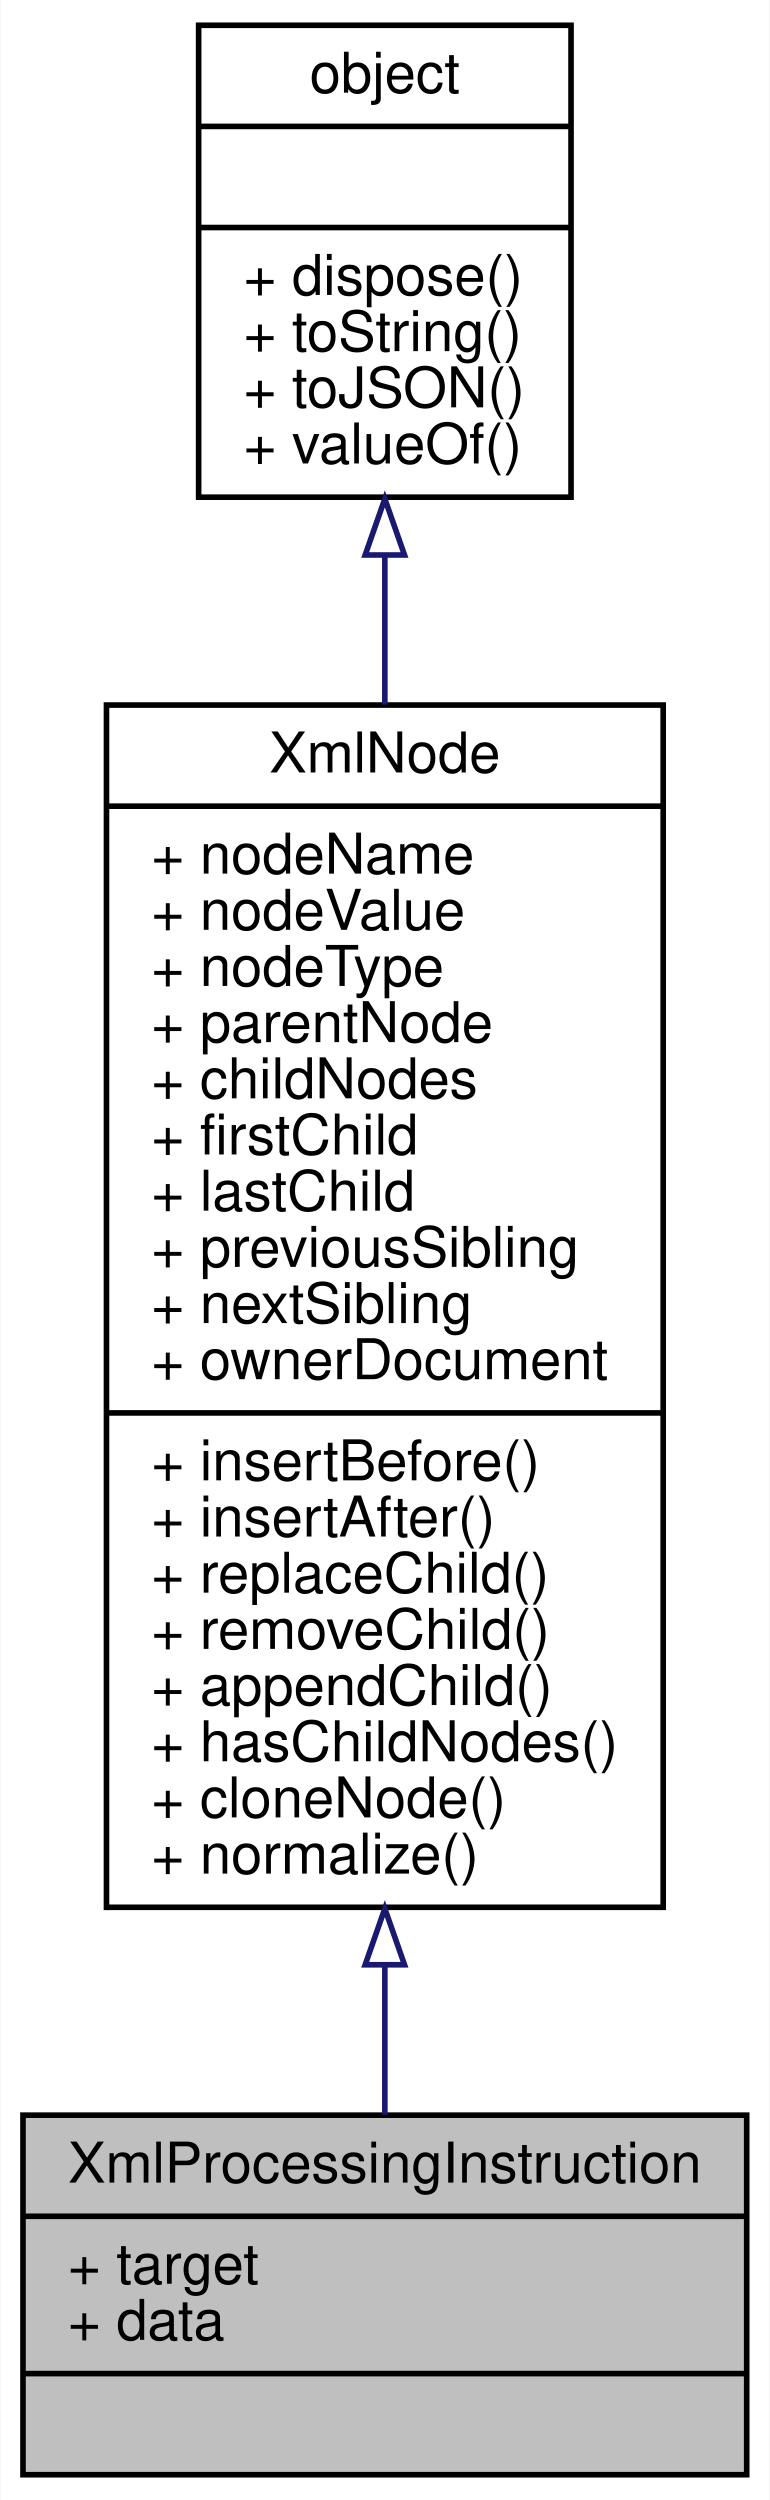
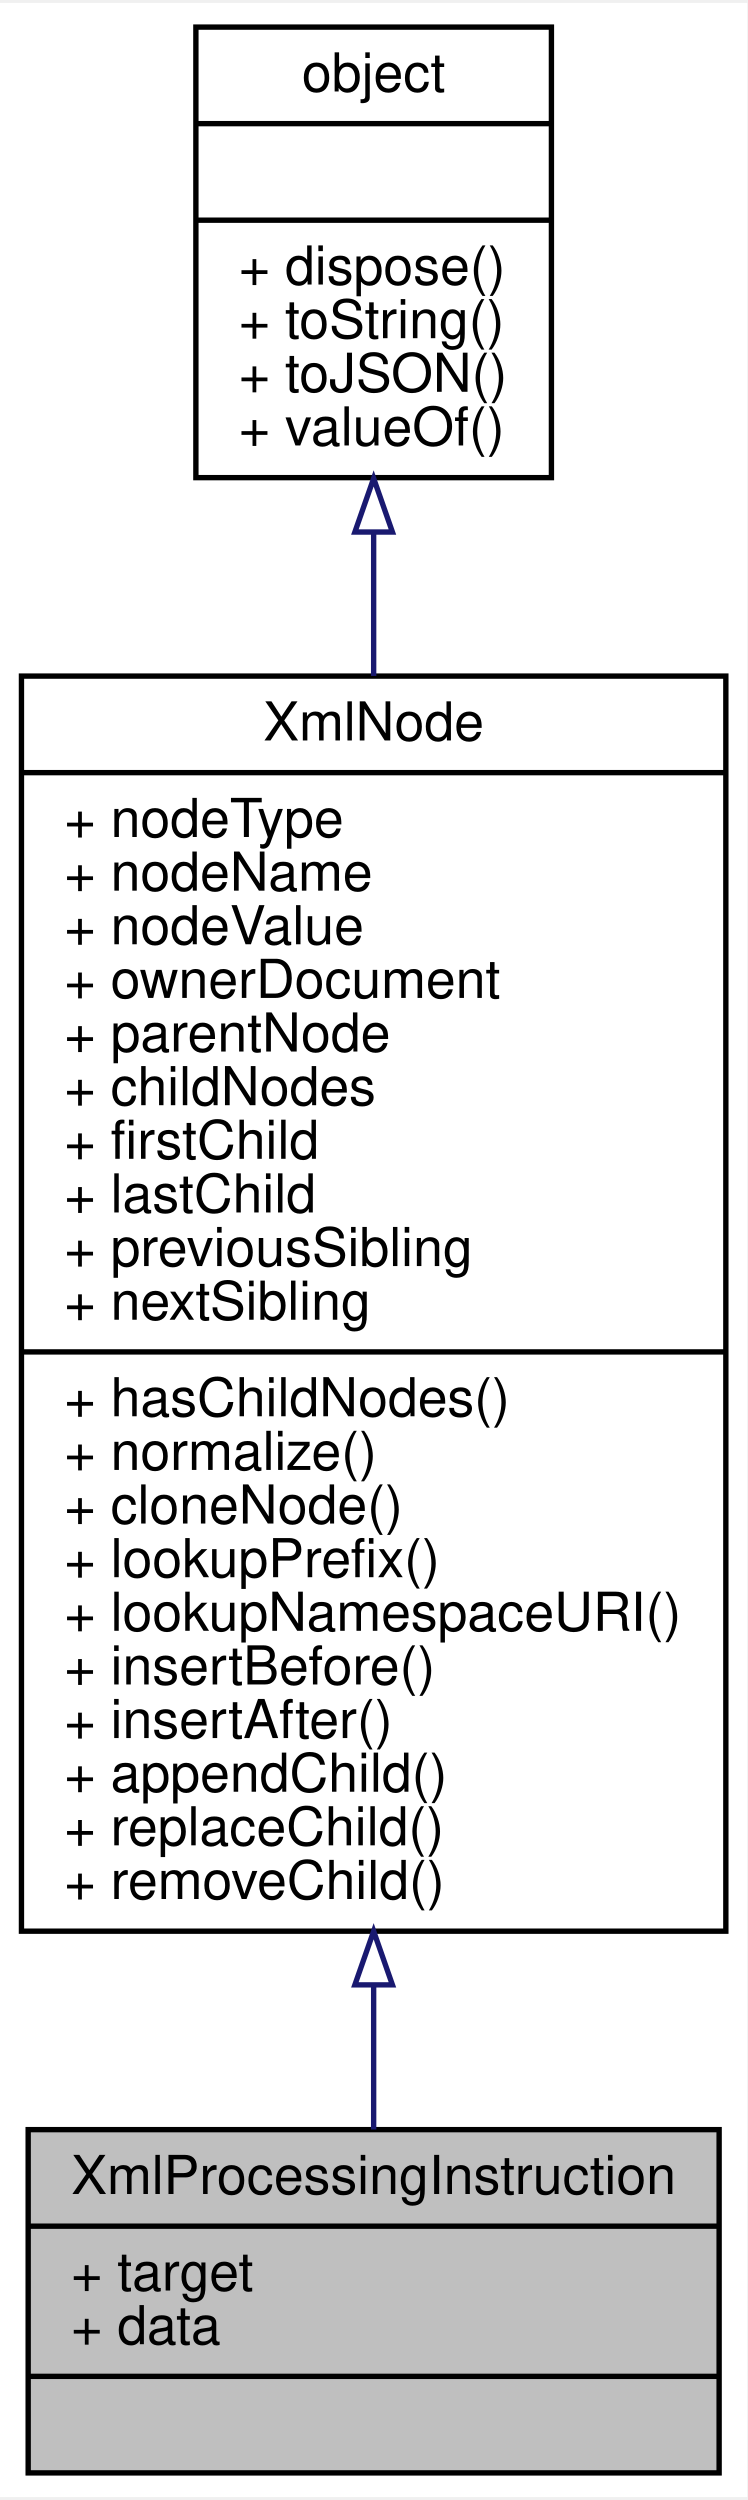
- <svg xmlns="http://www.w3.org/2000/svg" xmlns:xlink="http://www.w3.org/1999/xlink" width="137pt" height="445pt" viewBox="0.00 0.00 136.82 445.00">
-   <g id="graph0" class="graph" transform="scale(1 1) rotate(0) translate(4 441)">
-     <polygon fill="white" stroke="none" points="-4,4 -4,-441 132.822,-441 132.822,4 -4,4" />
+ <svg xmlns="http://www.w3.org/2000/svg" xmlns:xlink="http://www.w3.org/1999/xlink" width="139pt" height="465pt" viewBox="0.00 0.00 139.33 465.00">
+   <g id="graph0" class="graph" transform="scale(1 1) rotate(0) translate(4 461)">
+     <polygon fill="white" stroke="none" points="-4,4 -4,-461 135.327,-461 135.327,4 -4,4" />
    <g id="node1" class="node">
-       <polygon fill="#bfbfbf" stroke="black" points="0,-0.5 0,-64.5 128.822,-64.5 128.822,-0.5 0,-0.5" />
-       <text text-anchor="middle" x="64.411" y="-52.5" font-family="Helvetica,sans-Serif" font-size="10.00">XmlProcessingInstruction</text>
-       <polyline fill="none" stroke="black" points="0,-46.5 128.822,-46.5 " />
-       <text text-anchor="start" x="8" y="-34.5" font-family="Helvetica,sans-Serif" font-size="10.00">+ target</text>
-       <text text-anchor="start" x="8" y="-24.5" font-family="Helvetica,sans-Serif" font-size="10.00">+ data</text>
-       <polyline fill="none" stroke="black" points="0,-18.5 128.822,-18.5 " />
-       <text text-anchor="middle" x="64.411" y="-6.5" font-family="Helvetica,sans-Serif" font-size="10.00"> </text>
+       <polygon fill="#bfbfbf" stroke="black" points="1.252,-0.5 1.252,-64.5 130.075,-64.5 130.075,-0.5 1.252,-0.5" />
+       <text text-anchor="middle" x="65.664" y="-52.5" font-family="Helvetica,sans-Serif" font-size="10.00">XmlProcessingInstruction</text>
+       <polyline fill="none" stroke="black" points="1.252,-46.5 130.075,-46.5 " />
+       <text text-anchor="start" x="9.252" y="-34.5" font-family="Helvetica,sans-Serif" font-size="10.00">+ target</text>
+       <text text-anchor="start" x="9.252" y="-24.5" font-family="Helvetica,sans-Serif" font-size="10.00">+ data</text>
+       <polyline fill="none" stroke="black" points="1.252,-18.5 130.075,-18.5 " />
+       <text text-anchor="middle" x="65.664" y="-6.5" font-family="Helvetica,sans-Serif" font-size="10.00"> </text>
    </g>
    <g id="node2" class="node">
      <g id="a_node2">
        <a xlink:href="../../dc/d8f/interfaceXmlNode.html" target="_top" xlink:title="XmlNode 对象是整个 DOM 的基础数据类型 ">
-           <polygon fill="white" stroke="black" points="14.863,-101.5 14.863,-315.5 113.959,-315.5 113.959,-101.5 14.863,-101.5" />
-           <text text-anchor="middle" x="64.411" y="-303.5" font-family="Helvetica,sans-Serif" font-size="10.00">XmlNode</text>
-           <polyline fill="none" stroke="black" points="14.863,-297.5 113.959,-297.5 " />
-           <text text-anchor="start" x="22.863" y="-285.5" font-family="Helvetica,sans-Serif" font-size="10.00">+ nodeName</text>
-           <text text-anchor="start" x="22.863" y="-275.5" font-family="Helvetica,sans-Serif" font-size="10.00">+ nodeValue</text>
-           <text text-anchor="start" x="22.863" y="-265.5" font-family="Helvetica,sans-Serif" font-size="10.00">+ nodeType</text>
-           <text text-anchor="start" x="22.863" y="-255.5" font-family="Helvetica,sans-Serif" font-size="10.00">+ parentNode</text>
-           <text text-anchor="start" x="22.863" y="-245.5" font-family="Helvetica,sans-Serif" font-size="10.00">+ childNodes</text>
-           <text text-anchor="start" x="22.863" y="-235.5" font-family="Helvetica,sans-Serif" font-size="10.00">+ firstChild</text>
-           <text text-anchor="start" x="22.863" y="-225.5" font-family="Helvetica,sans-Serif" font-size="10.00">+ lastChild</text>
-           <text text-anchor="start" x="22.863" y="-215.5" font-family="Helvetica,sans-Serif" font-size="10.00">+ previousSibling</text>
-           <text text-anchor="start" x="22.863" y="-205.5" font-family="Helvetica,sans-Serif" font-size="10.00">+ nextSibling</text>
-           <text text-anchor="start" x="22.863" y="-195.5" font-family="Helvetica,sans-Serif" font-size="10.00">+ ownerDocument</text>
-           <polyline fill="none" stroke="black" points="14.863,-189.5 113.959,-189.5 " />
-           <text text-anchor="start" x="22.863" y="-177.5" font-family="Helvetica,sans-Serif" font-size="10.00">+ insertBefore()</text>
-           <text text-anchor="start" x="22.863" y="-167.5" font-family="Helvetica,sans-Serif" font-size="10.00">+ insertAfter()</text>
-           <text text-anchor="start" x="22.863" y="-157.5" font-family="Helvetica,sans-Serif" font-size="10.00">+ replaceChild()</text>
-           <text text-anchor="start" x="22.863" y="-147.5" font-family="Helvetica,sans-Serif" font-size="10.00">+ removeChild()</text>
-           <text text-anchor="start" x="22.863" y="-137.5" font-family="Helvetica,sans-Serif" font-size="10.00">+ appendChild()</text>
-           <text text-anchor="start" x="22.863" y="-127.5" font-family="Helvetica,sans-Serif" font-size="10.00">+ hasChildNodes()</text>
-           <text text-anchor="start" x="22.863" y="-117.5" font-family="Helvetica,sans-Serif" font-size="10.00">+ cloneNode()</text>
-           <text text-anchor="start" x="22.863" y="-107.5" font-family="Helvetica,sans-Serif" font-size="10.00">+ normalize()</text>
+           <polygon fill="white" stroke="black" points="0,-101.5 0,-335.5 131.327,-335.5 131.327,-101.5 0,-101.5" />
+           <text text-anchor="middle" x="65.664" y="-323.5" font-family="Helvetica,sans-Serif" font-size="10.00">XmlNode</text>
+           <polyline fill="none" stroke="black" points="0,-317.5 131.327,-317.5 " />
+           <text text-anchor="start" x="8" y="-305.5" font-family="Helvetica,sans-Serif" font-size="10.00">+ nodeType</text>
+           <text text-anchor="start" x="8" y="-295.5" font-family="Helvetica,sans-Serif" font-size="10.00">+ nodeName</text>
+           <text text-anchor="start" x="8" y="-285.5" font-family="Helvetica,sans-Serif" font-size="10.00">+ nodeValue</text>
+           <text text-anchor="start" x="8" y="-275.5" font-family="Helvetica,sans-Serif" font-size="10.00">+ ownerDocument</text>
+           <text text-anchor="start" x="8" y="-265.5" font-family="Helvetica,sans-Serif" font-size="10.00">+ parentNode</text>
+           <text text-anchor="start" x="8" y="-255.5" font-family="Helvetica,sans-Serif" font-size="10.00">+ childNodes</text>
+           <text text-anchor="start" x="8" y="-245.5" font-family="Helvetica,sans-Serif" font-size="10.00">+ firstChild</text>
+           <text text-anchor="start" x="8" y="-235.5" font-family="Helvetica,sans-Serif" font-size="10.00">+ lastChild</text>
+           <text text-anchor="start" x="8" y="-225.5" font-family="Helvetica,sans-Serif" font-size="10.00">+ previousSibling</text>
+           <text text-anchor="start" x="8" y="-215.5" font-family="Helvetica,sans-Serif" font-size="10.00">+ nextSibling</text>
+           <polyline fill="none" stroke="black" points="0,-209.5 131.327,-209.5 " />
+           <text text-anchor="start" x="8" y="-197.5" font-family="Helvetica,sans-Serif" font-size="10.00">+ hasChildNodes()</text>
+           <text text-anchor="start" x="8" y="-187.5" font-family="Helvetica,sans-Serif" font-size="10.00">+ normalize()</text>
+           <text text-anchor="start" x="8" y="-177.5" font-family="Helvetica,sans-Serif" font-size="10.00">+ cloneNode()</text>
+           <text text-anchor="start" x="8" y="-167.5" font-family="Helvetica,sans-Serif" font-size="10.00">+ lookupPrefix()</text>
+           <text text-anchor="start" x="8" y="-157.5" font-family="Helvetica,sans-Serif" font-size="10.00">+ lookupNamespaceURI()</text>
+           <text text-anchor="start" x="8" y="-147.5" font-family="Helvetica,sans-Serif" font-size="10.00">+ insertBefore()</text>
+           <text text-anchor="start" x="8" y="-137.5" font-family="Helvetica,sans-Serif" font-size="10.00">+ insertAfter()</text>
+           <text text-anchor="start" x="8" y="-127.5" font-family="Helvetica,sans-Serif" font-size="10.00">+ appendChild()</text>
+           <text text-anchor="start" x="8" y="-117.5" font-family="Helvetica,sans-Serif" font-size="10.00">+ replaceChild()</text>
+           <text text-anchor="start" x="8" y="-107.5" font-family="Helvetica,sans-Serif" font-size="10.00">+ removeChild()</text>
        </a>
      </g>
    </g>
    <g id="edge1" class="edge">
-       <path fill="none" stroke="midnightblue" d="M64.411,-91.132C64.411,-81.566 64.411,-72.537 64.411,-64.589" />
-       <polygon fill="none" stroke="midnightblue" points="60.911,-91.271 64.411,-101.271 67.911,-91.271 60.911,-91.271" />
+       <path fill="none" stroke="midnightblue" d="M65.664,-91.227C65.664,-81.56 65.664,-72.482 65.664,-64.515" />
+       <polygon fill="none" stroke="midnightblue" points="62.164,-91.492 65.664,-101.492 69.164,-91.492 62.164,-91.492" />
    </g>
    <g id="node3" class="node">
      <g id="a_node3">
        <a xlink:href="../../db/d38/interfaceobject.html" target="_top" xlink:title="基础对象，所有对象均继承于此 ">
-           <polygon fill="white" stroke="black" points="31.267,-352.5 31.267,-436.5 97.555,-436.5 97.555,-352.5 31.267,-352.5" />
-           <text text-anchor="middle" x="64.411" y="-424.5" font-family="Helvetica,sans-Serif" font-size="10.00">object</text>
-           <polyline fill="none" stroke="black" points="31.267,-418.5 97.555,-418.5 " />
-           <text text-anchor="middle" x="64.411" y="-406.5" font-family="Helvetica,sans-Serif" font-size="10.00"> </text>
-           <polyline fill="none" stroke="black" points="31.267,-400.5 97.555,-400.5 " />
-           <text text-anchor="start" x="39.267" y="-388.5" font-family="Helvetica,sans-Serif" font-size="10.00">+ dispose()</text>
-           <text text-anchor="start" x="39.267" y="-378.5" font-family="Helvetica,sans-Serif" font-size="10.00">+ toString()</text>
-           <text text-anchor="start" x="39.267" y="-368.5" font-family="Helvetica,sans-Serif" font-size="10.00">+ toJSON()</text>
-           <text text-anchor="start" x="39.267" y="-358.5" font-family="Helvetica,sans-Serif" font-size="10.00">+ valueOf()</text>
+           <polygon fill="white" stroke="black" points="32.52,-372.5 32.52,-456.5 98.808,-456.5 98.808,-372.5 32.52,-372.5" />
+           <text text-anchor="middle" x="65.664" y="-444.5" font-family="Helvetica,sans-Serif" font-size="10.00">object</text>
+           <polyline fill="none" stroke="black" points="32.52,-438.5 98.808,-438.5 " />
+           <text text-anchor="middle" x="65.664" y="-426.5" font-family="Helvetica,sans-Serif" font-size="10.00"> </text>
+           <polyline fill="none" stroke="black" points="32.52,-420.5 98.808,-420.5 " />
+           <text text-anchor="start" x="40.52" y="-408.5" font-family="Helvetica,sans-Serif" font-size="10.00">+ dispose()</text>
+           <text text-anchor="start" x="40.52" y="-398.5" font-family="Helvetica,sans-Serif" font-size="10.00">+ toString()</text>
+           <text text-anchor="start" x="40.52" y="-388.5" font-family="Helvetica,sans-Serif" font-size="10.00">+ toJSON()</text>
+           <text text-anchor="start" x="40.52" y="-378.5" font-family="Helvetica,sans-Serif" font-size="10.00">+ valueOf()</text>
        </a>
      </g>
    </g>
    <g id="edge2" class="edge">
-       <path fill="none" stroke="midnightblue" d="M64.411,-341.946C64.411,-333.588 64.411,-324.674 64.411,-315.573" />
-       <polygon fill="none" stroke="midnightblue" points="60.911,-342.207 64.411,-352.207 67.911,-342.207 60.911,-342.207" />
+       <path fill="none" stroke="midnightblue" d="M65.664,-362.085C65.664,-353.706 65.664,-344.74 65.664,-335.536" />
+       <polygon fill="none" stroke="midnightblue" points="62.164,-362.358 65.664,-372.358 69.164,-362.358 62.164,-362.358" />
    </g>
  </g>
</svg>
